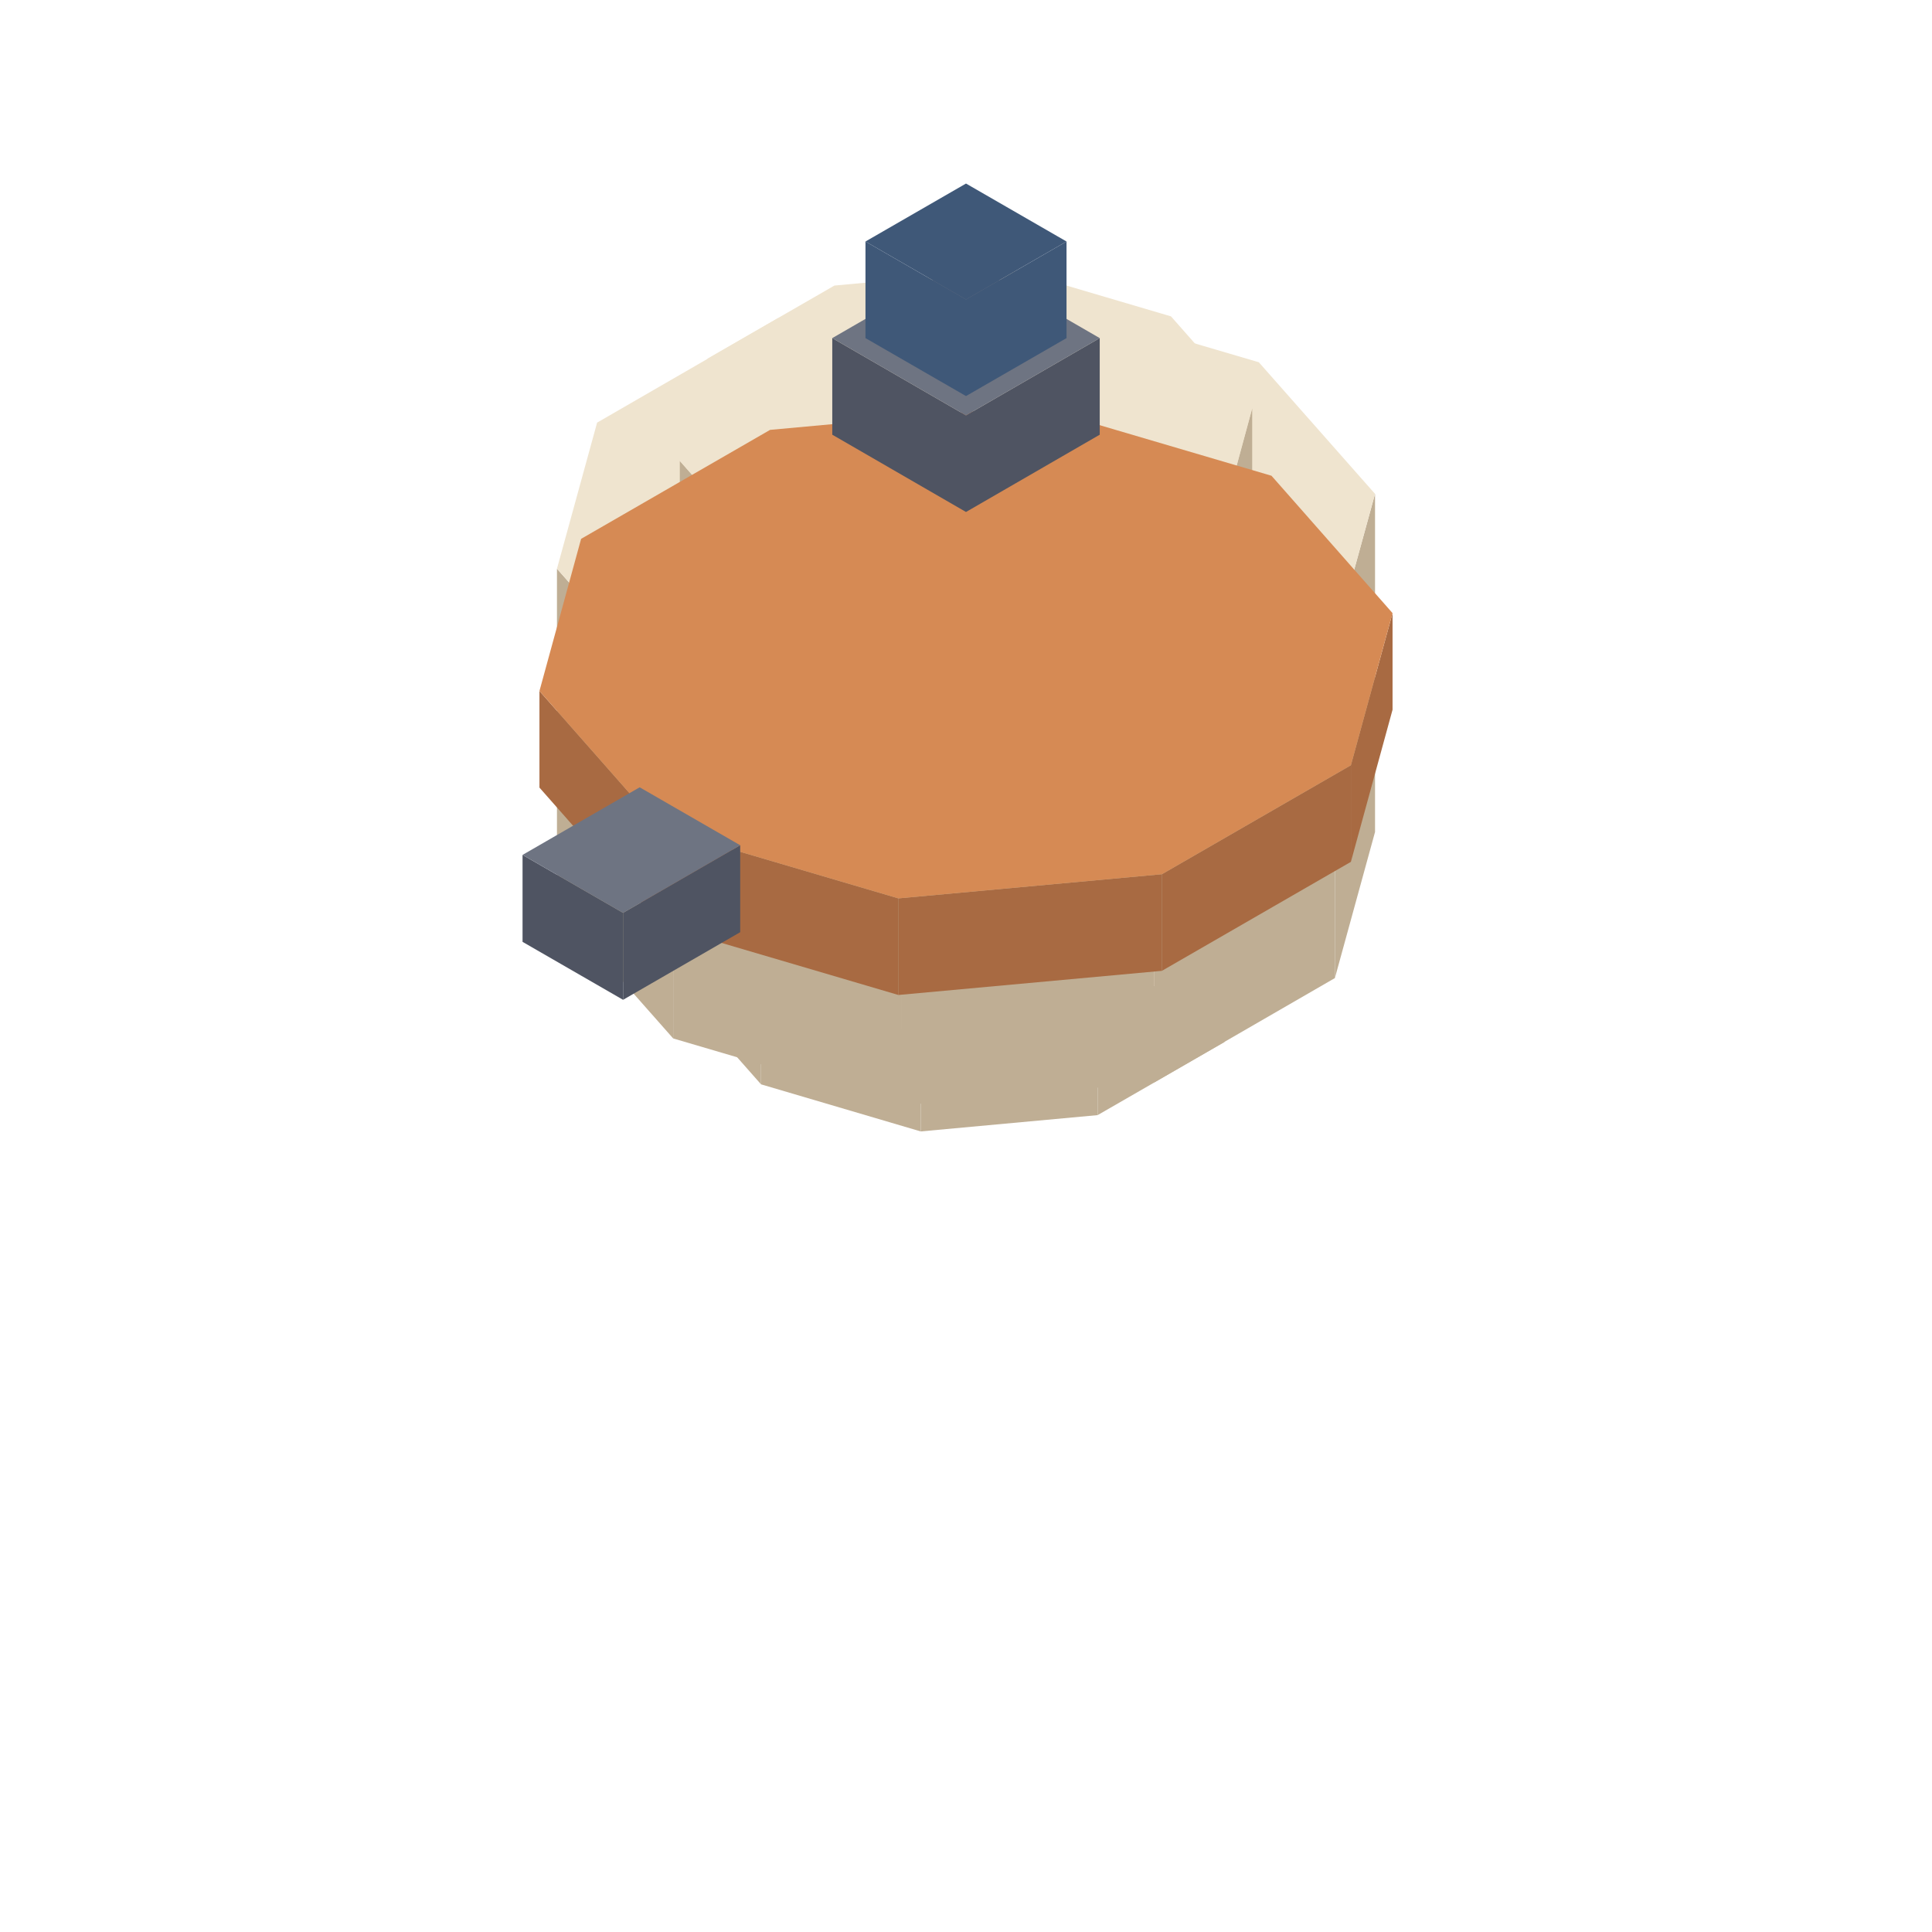
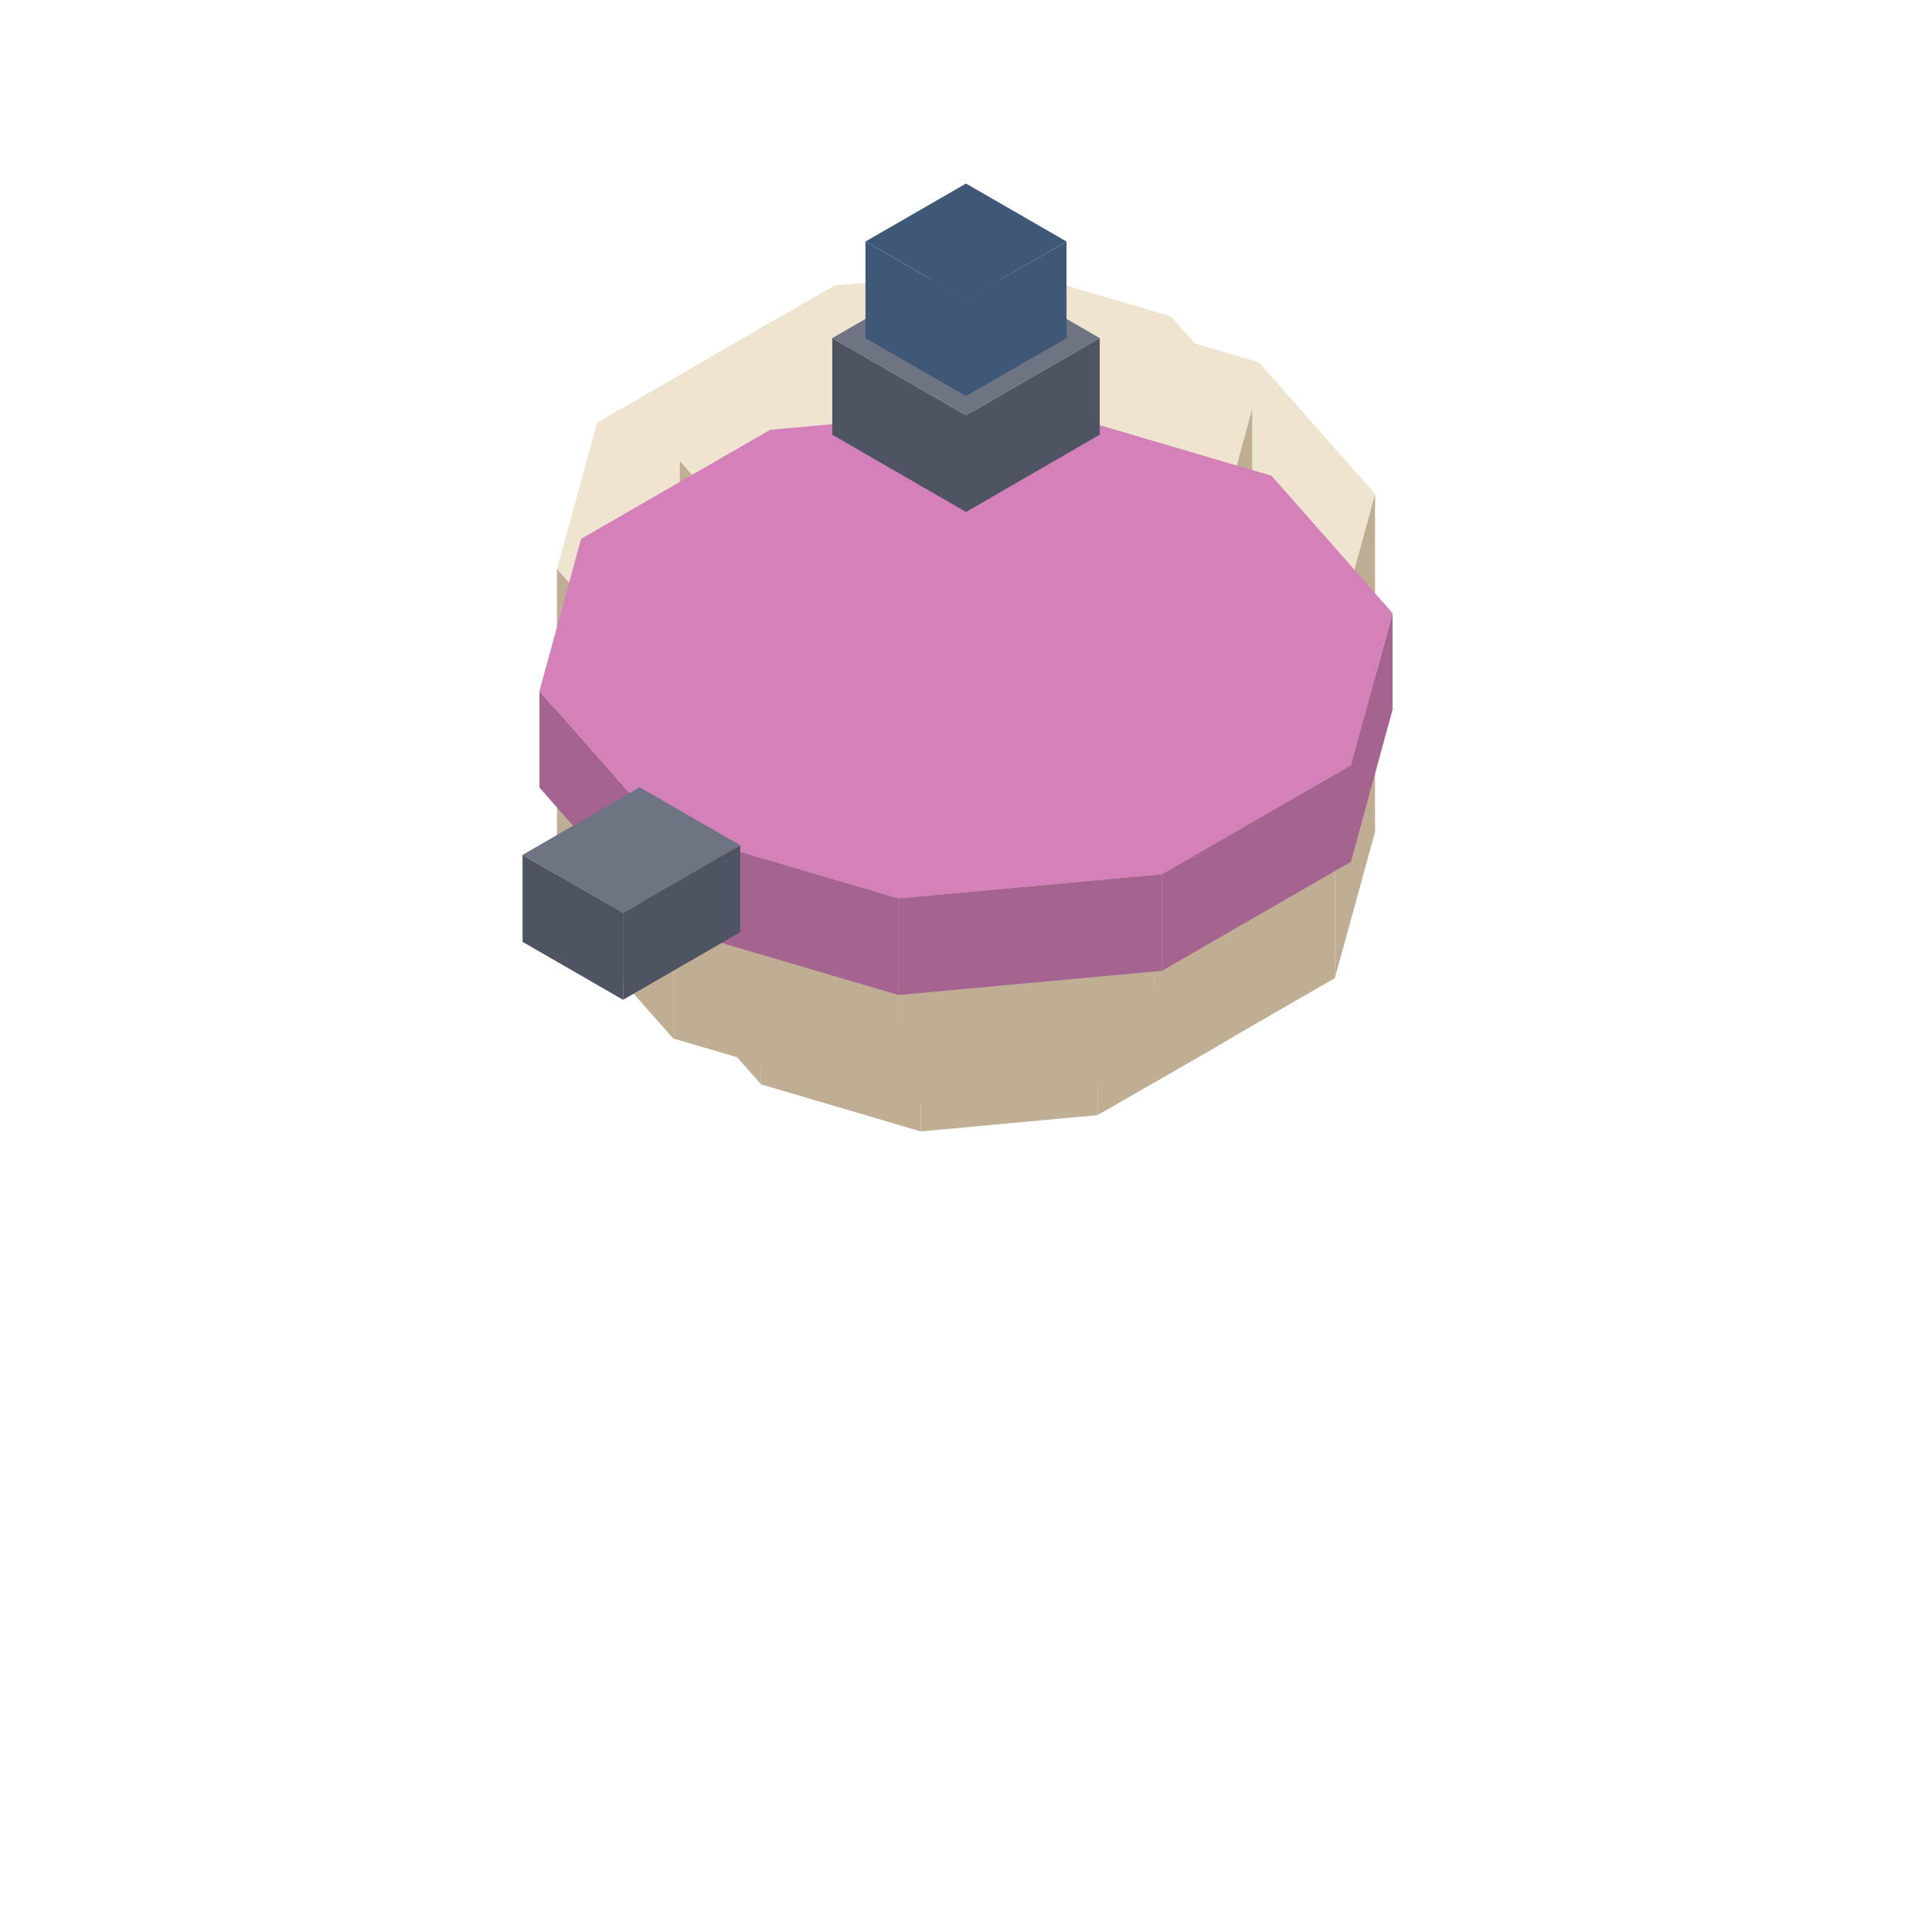
<svg xmlns="http://www.w3.org/2000/svg" width="28" height="28" viewBox="0 0 64 64">
  <polygon fill="#bfae94" points="40.56,31.32 41.48,27.93 41.48,31.13 40.56,34.52" />
  <polygon fill="#bfae94" points="36.36,33.74 40.56,31.32 40.56,34.52 36.36,36.94" />
  <polygon fill="#bfae94" points="30.50,34.28 36.36,33.74 36.36,36.94 30.50,37.48" />
  <polygon fill="#bfae94" points="25.21,32.72 30.50,34.28 30.50,37.48 25.21,35.92" />
  <polygon fill="#bfae94" points="22.52,29.67 25.21,32.72 25.21,35.92 22.52,32.87" />
  <polygon fill="#efe4cf" points="27.64,23.86 33.50,23.32 38.79,24.88 41.48,27.93 40.56,31.32 36.36,33.74 30.50,34.28 25.21,32.72 22.52,29.67 23.44,26.28" />
  <polygon fill="#bfae94" points="44.22,21.20 45.55,16.36 45.55,27.56 44.22,32.40" />
  <polygon fill="#bfae94" points="38.23,24.66 44.22,21.20 44.22,32.40 38.23,35.86" />
  <polygon fill="#bfae94" points="29.85,25.42 38.23,24.66 38.23,35.86 29.85,36.62" />
  <polygon fill="#bfae94" points="22.30,23.20 29.85,25.42 29.85,36.62 22.30,34.40" />
  <polygon fill="#bfae94" points="18.45,18.84 22.30,23.20 22.30,34.40 18.45,30.04" />
  <polygon fill="#efe4cf" points="25.77,10.54 34.15,9.78 41.70,12.00 45.55,16.36 44.22,21.20 38.23,24.66 29.85,25.42 22.30,23.20 18.45,18.84 19.78,14.00" />
  <polygon fill="#bfae94" points="40.56,16.92 41.48,13.53 41.48,16.73 40.56,20.12" />
  <polygon fill="#bfae94" points="36.36,19.34 40.56,16.92 40.56,20.12 36.36,22.54" />
  <polygon fill="#bfae94" points="30.50,19.88 36.36,19.34 36.36,22.54 30.50,23.08" />
  <polygon fill="#bfae94" points="25.21,18.32 30.50,19.88 30.50,23.08 25.21,21.52" />
  <polygon fill="#bfae94" points="22.52,15.27 25.21,18.32 25.21,21.52 22.52,18.47" />
  <polygon fill="#efe4cf" points="27.64,9.46 33.50,8.92 38.79,10.48 41.48,13.53 40.56,16.92 36.36,19.34 30.50,19.88 25.21,18.32 22.52,15.27 23.44,11.88" />
-   <polygon fill="#a86a42" points="44.75,25.35 46.13,20.31 46.13,23.51 44.75,28.55" />
-   <polygon fill="#a86a42" points="38.49,28.96 44.75,25.35 44.75,28.55 38.49,32.16" />
-   <polygon fill="#a86a42" points="29.76,29.76 38.49,28.96 38.49,32.16 29.76,32.96" />
-   <polygon fill="#a86a42" points="21.88,27.44 29.76,29.76 29.76,32.96 21.88,30.64" />
-   <polygon fill="#a86a42" points="17.87,22.89 21.88,27.44 21.88,30.64 17.87,26.09" />
-   <polygon fill="#d68a54" points="25.51,14.24 34.24,13.44 42.12,15.76 46.13,20.31 44.75,25.35 38.49,28.96 29.76,29.76 21.88,27.44 17.87,22.89 19.25,17.85" />
+   <polygon fill="#a56490" points="44.75,25.35 46.13,20.31 46.13,23.51 44.75,28.55" />
+   <polygon fill="#a56490" points="38.49,28.96 44.75,25.35 44.75,28.55 38.49,32.16" />
+   <polygon fill="#a56490" points="29.76,29.76 38.49,28.96 38.49,32.16 29.76,32.96" />
+   <polygon fill="#a56490" points="21.88,27.44 29.76,29.76 29.76,32.96 21.88,30.64" />
+   <polygon fill="#a56490" points="17.87,22.89 21.88,27.44 21.88,30.64 17.87,26.09" />
+   <polygon fill="#d481b9" points="25.51,14.24 34.24,13.44 42.12,15.76 46.13,20.31 44.75,25.35 38.49,28.96 29.76,29.76 21.88,27.44 17.87,22.89 19.25,17.85" />
  <polygon fill="#4f5462" points="17.31,28.32 20.64,30.24 20.64,33.12 17.31,31.20" />
  <polygon fill="#4f5462" points="20.64,30.24 24.52,28.00 24.52,30.88 20.64,33.12" />
  <polygon fill="#6e7482" points="20.64,30.24 17.31,28.32 21.19,26.08 24.52,28.00" />
  <polygon fill="#4f5462" points="27.57,11.20 32.00,13.76 32.00,16.96 27.57,14.40" />
  <polygon fill="#4f5462" points="32.00,13.76 36.43,11.20 36.43,14.40 32.00,16.96" />
  <polygon fill="#6e7482" points="32.00,13.76 27.57,11.20 32.00,8.64 36.43,11.20" />
  <polygon fill="#3f5878" points="28.67,8.00 32.00,9.92 32.00,13.12 28.67,11.20" />
  <polygon fill="#3f5878" points="32.00,9.92 35.33,8.00 35.33,11.20 32.00,13.12" />
  <polygon fill="#3f5878" points="32.00,9.92 28.67,8.00 32.00,6.08 35.33,8.00" />
</svg>
